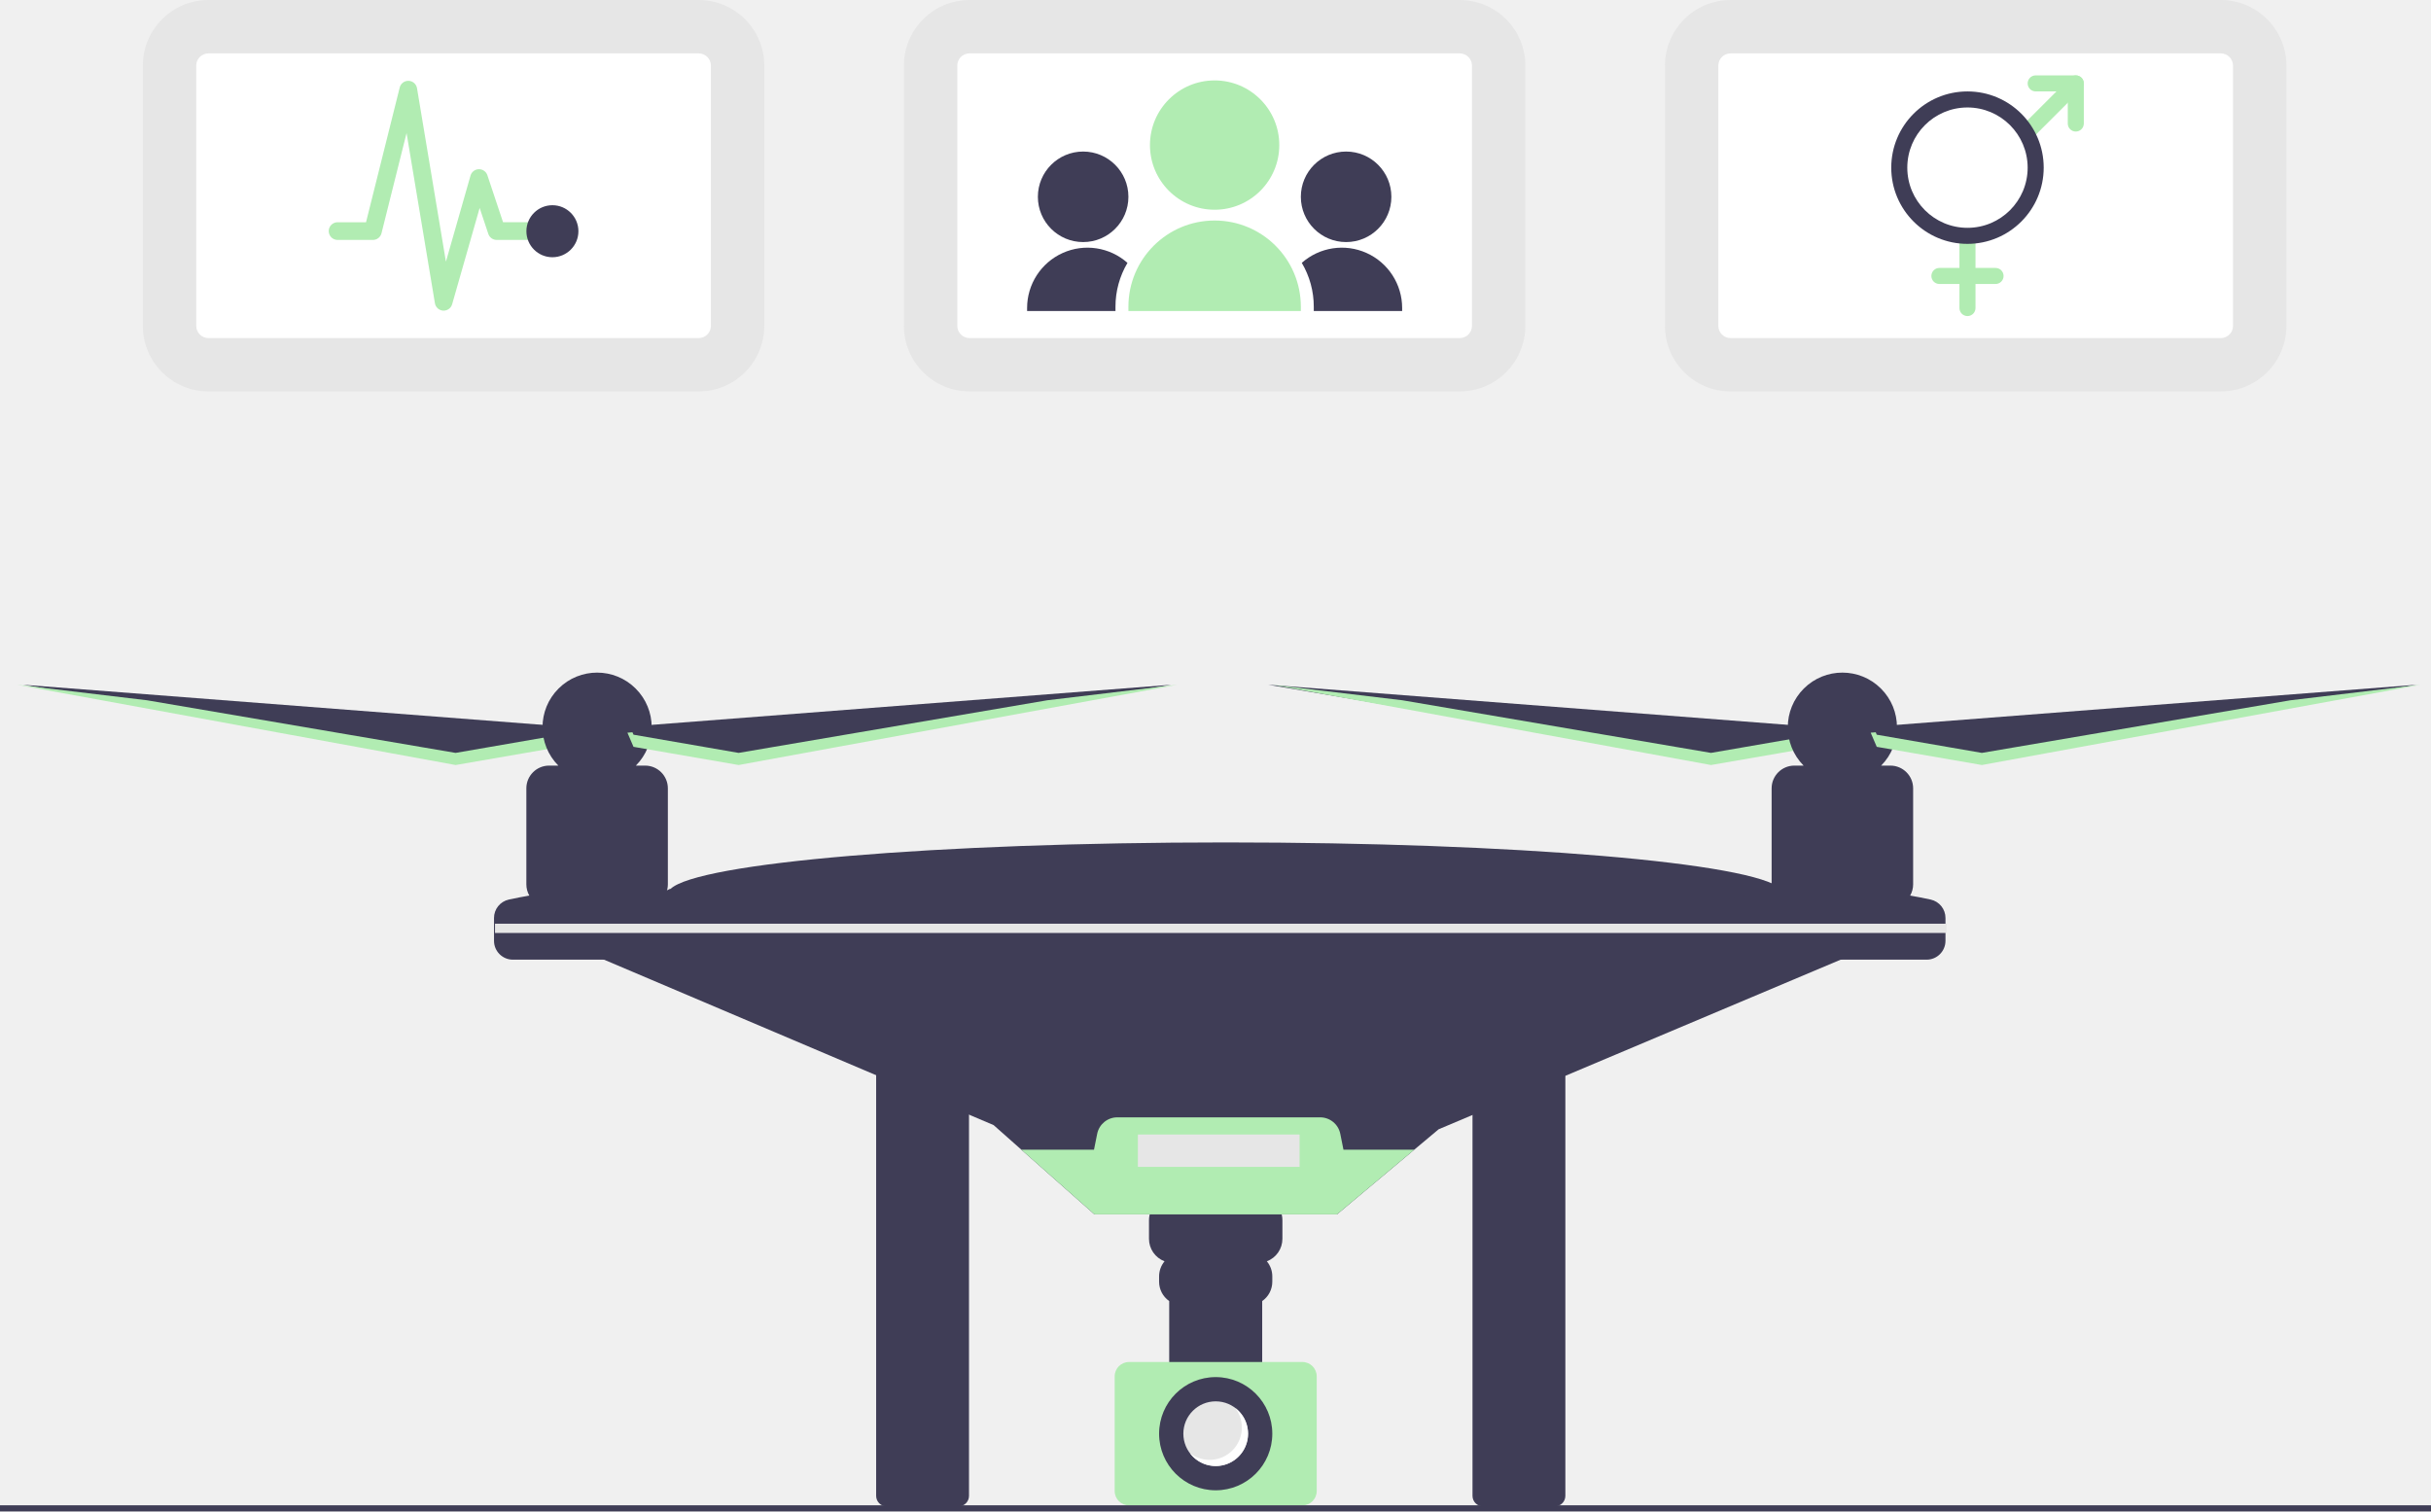
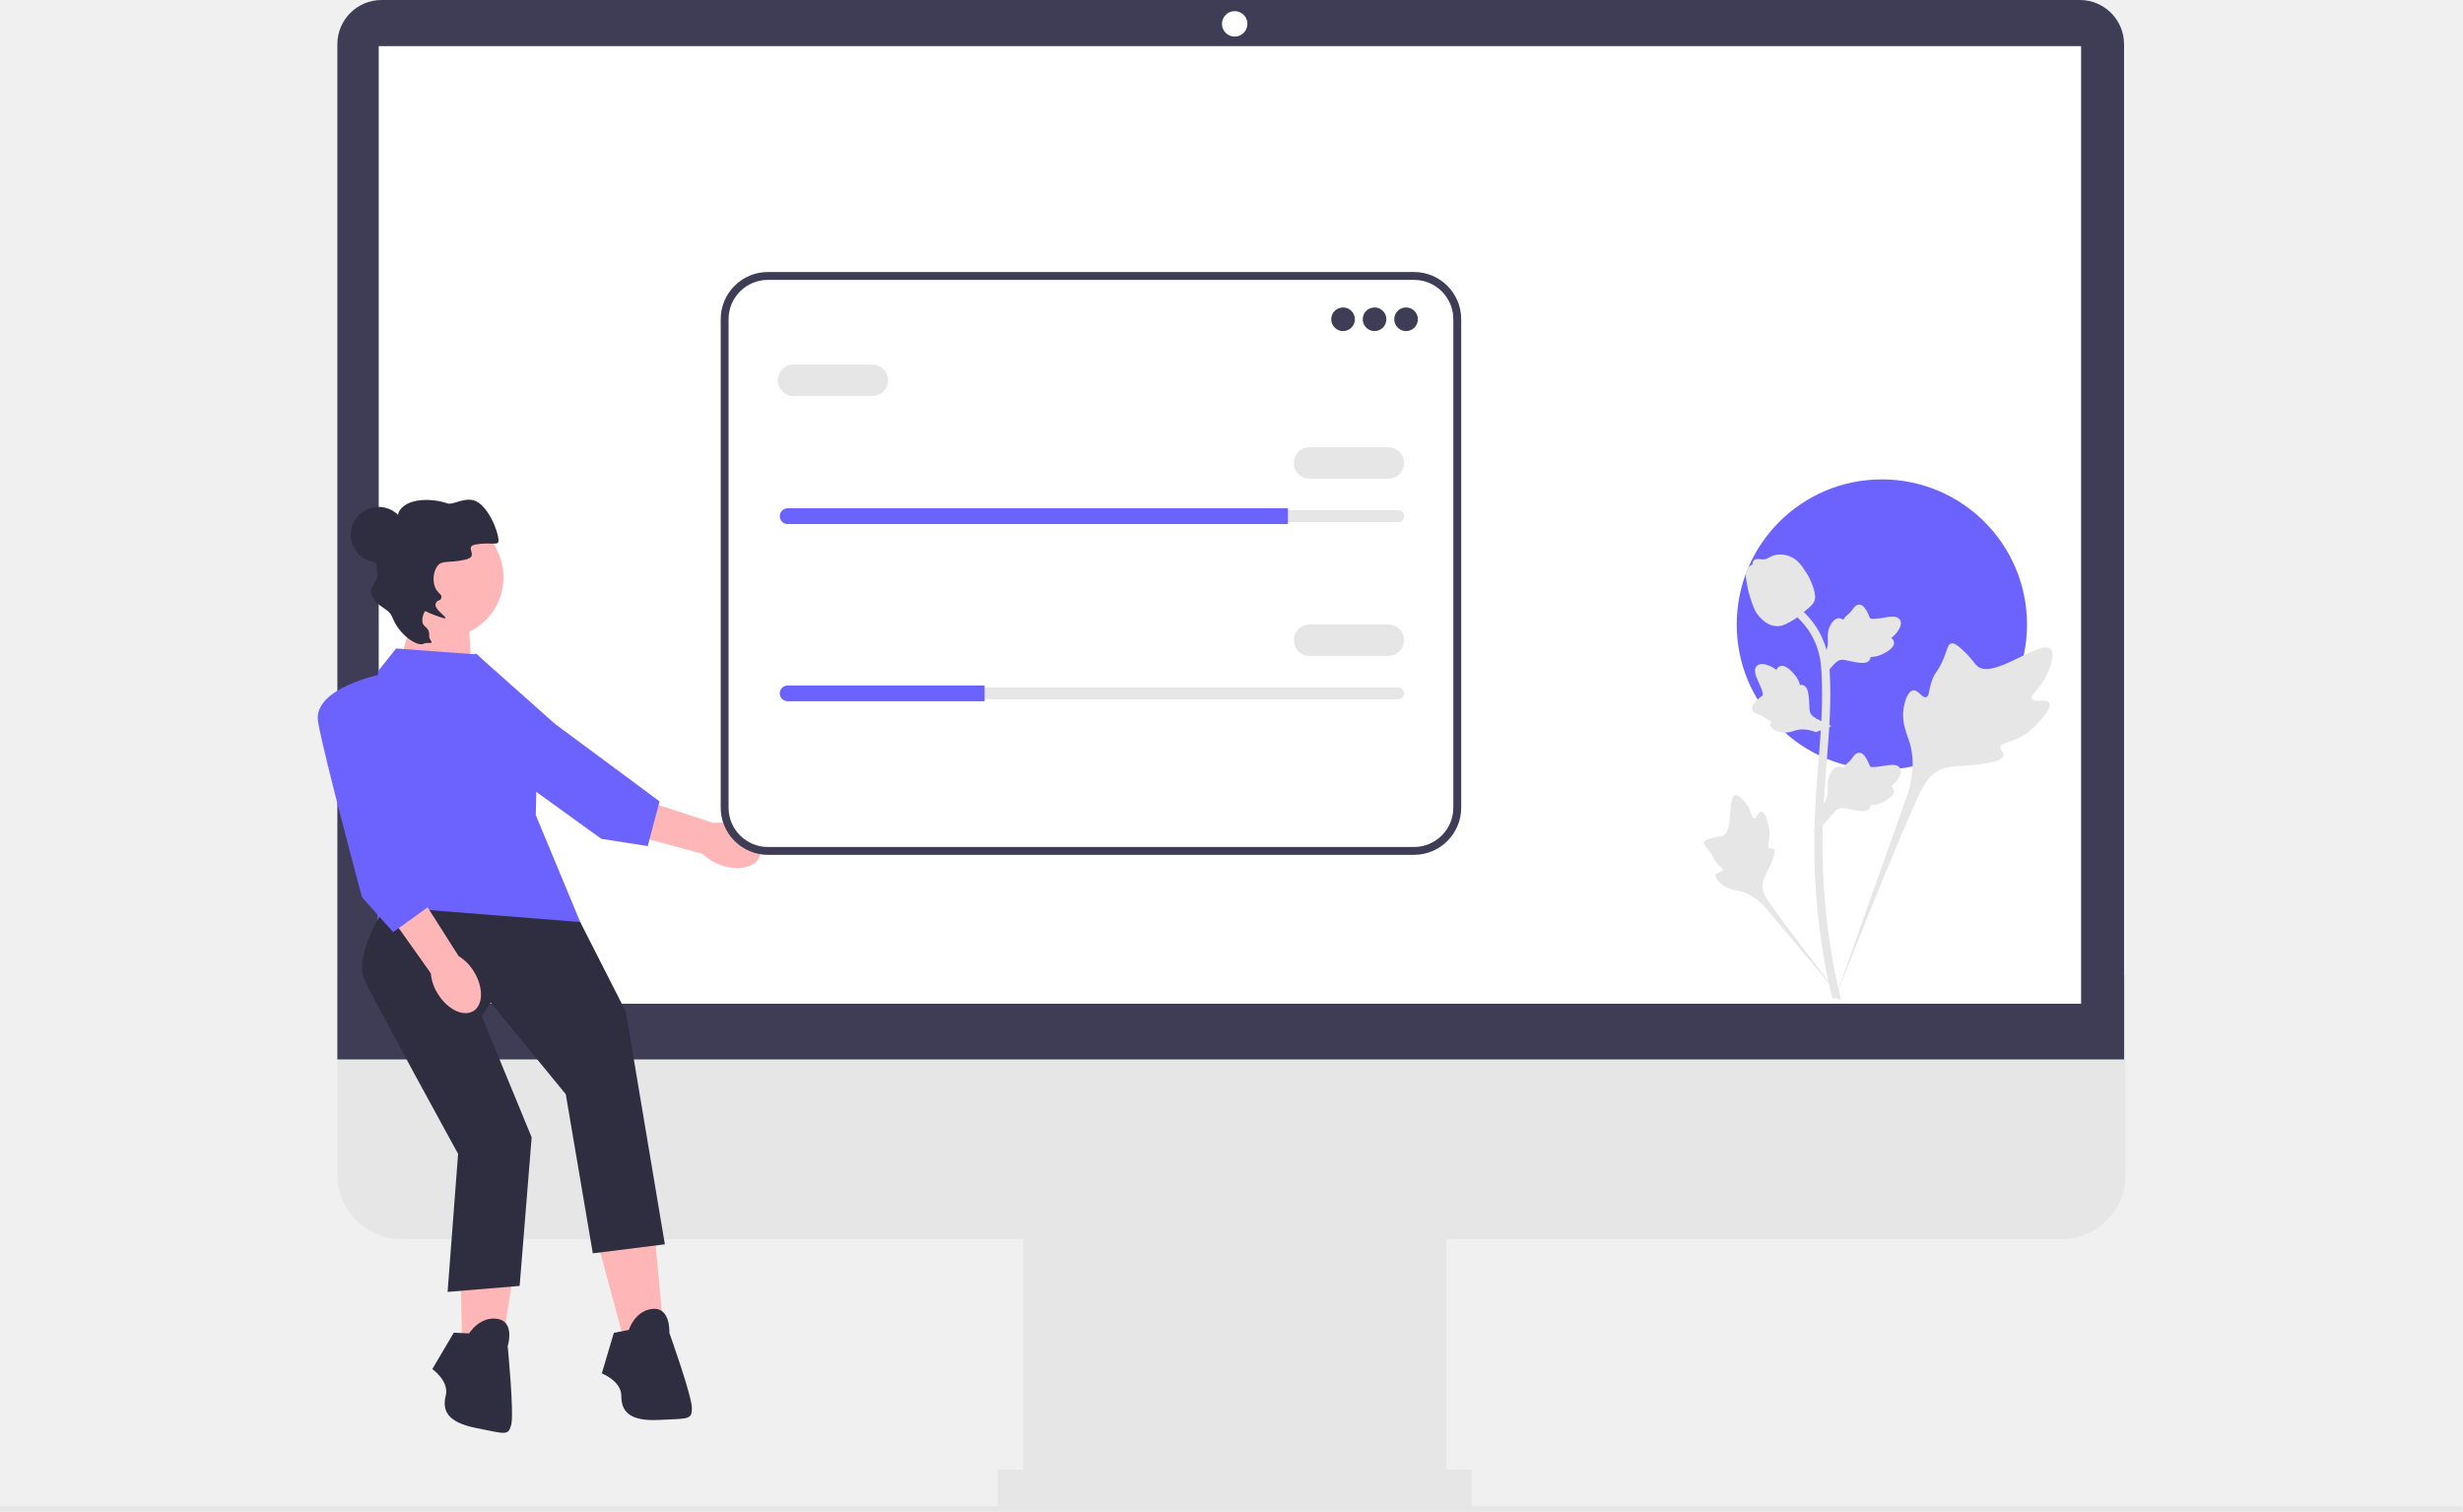
- <svg xmlns="http://www.w3.org/2000/svg" data-name="Layer 1" width="888" height="552.129" viewBox="0 0 888 552.129">
-   <path d="M479.902,562.186a3.868,3.868,0,0,0-3.863,3.863V720.363a3.868,3.868,0,0,0,3.863,3.863h26.196a3.868,3.868,0,0,0,3.863-3.863V566.049a3.868,3.868,0,0,0-3.863-3.863Z" transform="translate(-156 -173.9354)" fill="#3f3d56" />
-   <path d="M697.741,562.186a3.868,3.868,0,0,0-3.863,3.863V720.363a3.868,3.868,0,0,0,3.863,3.863h26.195a3.868,3.868,0,0,0,3.863-3.863V566.049a3.868,3.868,0,0,0-3.863-3.863Z" transform="translate(-156 -173.9354)" fill="#3f3d56" />
-   <polygon points="664.127 265.647 463.273 250.14 623.513 277.462 661.912 270.816 664.127 265.647" fill="#3f3d56" />
-   <polygon points="624.99 275.031 663.389 268.385 663.766 267.505 665.604 267.647 663.389 272.816 624.99 279.462 464.75 250.14 512.237 255.806 624.99 275.031" fill="#b1ecb2" />
-   <polygon points="209.251 265.647 8.396 250.14 168.637 277.462 207.036 270.816 209.251 265.647" fill="#3f3d56" />
-   <polygon points="166.422 275.031 204.82 268.385 205.198 267.505 207.036 267.647 204.82 272.816 166.422 279.462 6.181 250.14 53.668 255.806 166.422 275.031" fill="#b1ecb2" />
-   <path d="M854.095,520.072l-16.984.738-155.596,65.647L672.61,593.915l-28.23,23.63H555.767l-26.687-23.63-10.146-8.987-149.253-63.38-13.292-1.477,44.306-21.415h.236c10.043-9.533,97.016-16.984,202.833-16.984s192.791,7.451,202.833,16.984h.975Z" transform="translate(-156 -173.9354)" fill="#3f3d56" />
-   <path d="M399.479,499.752a8.276,8.276,0,0,0,.479-2.758V461.921a8.309,8.309,0,0,0-8.309-8.309h-3.374a19.938,19.938,0,1,0-28.326,0h-3.374a8.309,8.309,0,0,0-8.309,8.309v35.073a8.262,8.262,0,0,0,1.085,4.095c-2.508.44-5.016.917-7.523,1.469a6.877,6.877,0,0,0-5.376,6.724v8.333a6.887,6.887,0,0,0,6.887,6.887H421.372V503.826A177.613,177.613,0,0,0,399.479,499.752Z" transform="translate(-156 -173.9354)" fill="#3f3d56" />
-   <path d="M861.272,502.558c-2.508-.552-5.016-1.029-7.523-1.469a8.262,8.262,0,0,0,1.085-4.095V461.921a8.309,8.309,0,0,0-8.309-8.309h-3.374a19.938,19.938,0,1,0-28.326,0H811.452a8.309,8.309,0,0,0-8.309,8.309v35.073a8.276,8.276,0,0,0,.479,2.758,177.613,177.613,0,0,0-21.893,4.074v20.676h78.033a6.887,6.887,0,0,0,6.887-6.887v-8.333A6.877,6.877,0,0,0,861.272,502.558Z" transform="translate(-156 -173.9354)" fill="#3f3d56" />
-   <polygon points="681.85 265.647 882.704 250.14 722.464 277.462 684.065 270.816 681.85 265.647" fill="#3f3d56" />
-   <path d="M615.653,610.899H584.494a8.789,8.789,0,0,0-8.789,8.789v6.791a8.784,8.784,0,0,0,5.682,8.213,8.589,8.589,0,0,0-1.99,5.509v1.948a8.611,8.611,0,0,0,3.692,7.07v25.924h33.968V649.219a8.611,8.611,0,0,0,3.692-7.07v-1.948a8.589,8.589,0,0,0-1.99-5.509,8.784,8.784,0,0,0,5.682-8.213V619.688A8.789,8.789,0,0,0,615.653,610.899Z" transform="translate(-156 -173.9354)" fill="#3f3d56" />
-   <path d="M568.408,671.475a5.239,5.239,0,0,0-5.233,5.232v41.917a5.239,5.239,0,0,0,5.233,5.233h63.332a5.239,5.239,0,0,0,5.232-5.233V676.707a5.239,5.239,0,0,0-5.232-5.232Z" transform="translate(-156 -173.9354)" fill="#b1ecb2" />
-   <path d="M672.61,593.915l-28.23,23.63H555.767l-26.687-23.63h26.539l1.159-5.782a7.503,7.503,0,0,1,7.355-6.033h74.095a7.503,7.503,0,0,1,7.355,6.033l1.159,5.782Z" transform="translate(-156 -173.9354)" fill="#b1ecb2" />
-   <circle cx="444.073" cy="523.73" r="20.676" fill="#3f3d56" />
-   <circle cx="444.073" cy="523.73" r="11.815" fill="#e6e6e6" />
-   <path d="M607.215,688.269a11.799,11.799,0,0,1-16.538,16.538,11.804,11.804,0,1,0,16.538-16.538Z" transform="translate(-156 -173.9354)" fill="#fff" />
-   <rect x="180.821" y="337.43" width="530.196" height="3.382" fill="#e6e6e6" />
-   <polygon points="723.941 275.031 685.542 268.385 685.165 267.505 683.327 267.647 685.542 272.816 723.941 279.462 884.181 250.14 836.694 255.806 723.941 275.031" fill="#b1ecb2" />
-   <polygon points="226.973 265.647 427.828 250.14 267.587 277.462 229.189 270.816 226.973 265.647" fill="#3f3d56" />
-   <polygon points="269.803 275.031 231.404 268.385 231.027 267.505 229.189 267.647 231.404 272.816 269.803 279.462 430.043 250.14 382.556 255.806 269.803 275.031" fill="#b1ecb2" />
-   <rect x="415.644" y="414.442" width="59.075" height="11.815" fill="#e6e6e6" />
-   <path d="M411.217,173.935H232.146a23.992,23.992,0,0,0-23.965,23.965v95.071a23.992,23.992,0,0,0,23.965,23.965H411.217a23.992,23.992,0,0,0,23.965-23.965V197.9a23.992,23.992,0,0,0-23.965-23.965Z" transform="translate(-156 -173.9354)" fill="#e6e6e6" />
-   <path d="M232.145,193.435a4.469,4.469,0,0,0-4.464,4.464V292.971a4.469,4.469,0,0,0,4.464,4.464H411.217a4.469,4.469,0,0,0,4.464-4.464V197.9a4.469,4.469,0,0,0-4.464-4.464Z" transform="translate(-156 -173.9354)" fill="#fff" />
-   <path d="M318.058,287.413q-.092,0-.184-.005a3.229,3.229,0,0,1-3.002-2.693l-10.364-62.183-9.151,36.603a3.229,3.229,0,0,1-3.133,2.446h-12.916a3.229,3.229,0,1,1,0-6.458H289.703l12.305-49.219a3.229,3.229,0,0,1,6.318.252l10.561,63.368,8.981-31.434a3.229,3.229,0,0,1,6.168-.134l5.722,17.166h10.589a3.229,3.229,0,0,1,0,6.458H337.431a3.229,3.229,0,0,1-3.063-2.208l-3.158-9.472L321.161,285.071A3.229,3.229,0,0,1,318.058,287.413Z" transform="translate(-156 -173.9354)" fill="#b1ecb2" />
-   <circle cx="201.784" cy="84.467" r="9.5" fill="#3f3d56" />
-   <path d="M689.217,173.935H510.146a23.992,23.992,0,0,0-23.965,23.965v95.071a23.992,23.992,0,0,0,23.965,23.965H689.217a23.992,23.992,0,0,0,23.965-23.965V197.9a23.992,23.992,0,0,0-23.965-23.965Z" transform="translate(-156 -173.9354)" fill="#e6e6e6" />
-   <path d="M510.145,193.435a4.469,4.469,0,0,0-4.464,4.464V292.971a4.469,4.469,0,0,0,4.464,4.464H689.217a4.469,4.469,0,0,0,4.464-4.464V197.9a4.469,4.469,0,0,0-4.464-4.464Z" transform="translate(-156 -173.9354)" fill="#fff" />
-   <circle cx="443.681" cy="52.997" r="23.621" fill="#b1ecb2" />
-   <path d="M443.681,80.555h0a31.494,31.494,0,0,1,31.494,31.494v1.575a0,0,0,0,1,0,0H412.187a0,0,0,0,1,0,0v-1.575A31.494,31.494,0,0,1,443.681,80.555Z" fill="#b1ecb2" />
-   <circle cx="395.652" cy="71.894" r="16.534" fill="#3f3d56" />
-   <path d="M567.846,269.96a22.041,22.041,0,0,0-36.664,16.496v1.102h32.282v-1.575A31.34,31.34,0,0,1,567.846,269.96Z" transform="translate(-156 -173.9354)" fill="#3f3d56" />
-   <circle cx="491.71" cy="71.894" r="16.534" fill="#3f3d56" />
-   <path d="M631.517,269.96a22.041,22.041,0,0,1,36.664,16.496v1.102H635.899v-1.575A31.34,31.34,0,0,0,631.517,269.96Z" transform="translate(-156 -173.9354)" fill="#3f3d56" />
-   <path d="M967.217,173.935H788.146a23.992,23.992,0,0,0-23.965,23.965v95.071a23.992,23.992,0,0,0,23.965,23.965H967.217a23.992,23.992,0,0,0,23.965-23.965V197.9a23.992,23.992,0,0,0-23.965-23.965Z" transform="translate(-156 -173.9354)" fill="#e6e6e6" />
-   <path d="M788.145,193.435a4.469,4.469,0,0,0-4.464,4.464V292.971a4.469,4.469,0,0,0,4.464,4.464H967.217a4.469,4.469,0,0,0,4.464-4.464V197.9a4.469,4.469,0,0,0-4.464-4.464Z" transform="translate(-156 -173.9354)" fill="#fff" />
-   <path d="M874.683,289.399a2.931,2.931,0,0,1-2.931-2.931V263.021a2.931,2.931,0,0,1,5.862,0V286.468A2.931,2.931,0,0,1,874.683,289.399Z" transform="translate(-156 -173.9354)" fill="#b1ecb2" />
-   <path d="M884.941,277.675h-20.516a2.931,2.931,0,1,1,0-5.862h20.516a2.931,2.931,0,1,1,0,5.862Z" transform="translate(-156 -173.9354)" fill="#b1ecb2" />
-   <path d="M914.25,221.988a2.931,2.931,0,0,1-2.931-2.931V207.334H899.596a2.931,2.931,0,1,1,0-5.862h14.655a2.931,2.931,0,0,1,2.931,2.931v14.655A2.931,2.931,0,0,1,914.25,221.988Z" transform="translate(-156 -173.9354)" fill="#b1ecb2" />
-   <path d="M896.533,225.051a2.931,2.931,0,0,1-2.072-5.003l17.717-17.717a2.931,2.931,0,0,1,4.145,4.145L898.605,224.193A2.922,2.922,0,0,1,896.533,225.051Z" transform="translate(-156 -173.9354)" fill="#b1ecb2" />
-   <path d="M874.683,263.021a27.844,27.844,0,1,1,27.844-27.844A27.875,27.875,0,0,1,874.683,263.021Zm0-49.825a21.982,21.982,0,1,0,21.982,21.982A22.007,22.007,0,0,0,874.683,213.195Z" transform="translate(-156 -173.9354)" fill="#3f3d56" />
-   <rect y="549.889" width="888" height="2.241" fill="#3f3d56" />
+ <svg xmlns="http://www.w3.org/2000/svg" width="774.04" height="475.137" viewBox="0 0 774.04 475.137">
+   <path d="M647.792,389.5H126.248c-11.154,0-20.229-9.074-20.229-20.229v-62.771H668.02v62.771c0,11.154-9.074,20.229-20.229,20.229Z" fill="#e6e6e6" />
+   <rect x="321.52" y="379" width="133" height="95" fill="#e6e6e6" />
+   <rect x="313.52" y="462" width="149" height="12" fill="#e6e6e6" />
+   <path d="M667.52,333H106.02V13.882c0-7.654,6.228-13.882,13.882-13.882H653.639c7.654,0,13.882,6.228,13.882,13.882V333Z" fill="#3f3d56" />
+   <circle cx="388.02" cy="7.5" r="4" fill="#fff" />
+   <rect x="119.02" y="14.5" width="535" height="301" fill="#fff" />
+   <circle cx="591.406" cy="196.296" r="45.614" fill="#6c63ff" />
+   <path d="M774.04,474.297h0c0,.464-.376,.84-.84,.84H0v-1.68H773.2c.464,0,.84,.376,.84,.84Z" fill="#e6e6e6" />
+   <g>
+     <polygon points="130.953 189.663 125.189 209.835 148.243 211.276 146.803 187.501 130.953 189.663" fill="#ffb6b6" />
+     <g>
+       <g>
+         <path id="uuid-a6c07e27-609a-42c1-9803-308006772003-104" d="M226.73,272.011c5.471,1.868,10.869,.559,12.057-2.923s-2.284-7.817-7.757-9.685c-2.176-.776-4.506-1.02-6.796-.711l-23.28-7.621-3.343,11.001,23.305,6.345c1.623,1.645,3.617,2.877,5.814,3.594Z" fill="#ffb6b6" />
+         <path d="M149.479,205.361s-14.431,17.361-6.082,24.544c8.349,7.183,45.631,33.775,45.631,33.775l14.535,2.263,3.717-14.05-32.82-24.319-24.981-22.213Z" fill="#6c63ff" />
+       </g>
+       <polygon points="187.716 390.18 195.736 419.902 208.474 417.543 205.643 386.878 187.716 390.18" fill="#ffb6b6" />
+       <path d="M197.623,418.015l-4.718,.944-3.774,12.738s6.133,2.359,6.133,7.077,2.359,8.02,11.794,7.548,10.379,0,10.379-3.774-7.077-23.588-7.077-23.588c0,0,.472-8.02-5.189-7.548s-7.548,6.605-7.548,6.605Z" fill="#2f2e41" />
+       <polygon points="144.589 389.718 145.136 420.497 158.065 421.309 162.781 390.877 144.589 389.718" fill="#ffb6b6" />
+       <path d="M147.426,419.126l-4.805-.233-6.76,11.437s5.375,3.78,4.227,8.356,.337,8.353,9.603,10.191c9.267,1.838,10.067,2.525,10.985-1.135,.918-3.661-1.124-24.601-1.124-24.601,0,0,2.409-7.664-3.197-8.584-5.606-.92-8.928,4.57-8.928,4.57Z" fill="#2f2e41" />
+       <path d="M149.975,205.719l-25.475-1.887-5.661,7.077s-2.831,47.648-.944,52.366,.472,31.608,.472,31.608l64.222-4.482-14.214-34.203,.472-19.814-12.738-24.06-6.133-6.605Z" fill="#6c63ff" />
+       <path d="M121.197,284.976s-10.379,15.097-6.605,23.117,29.374,54.587,29.374,54.587l-3.302,43.403,22.645-1.887,3.774-46.705-15.693-38.075,2.831-4.246,23.588,28.778,8.492,50.007,22.645-2.831-12.266-73.124-14.335-28.184-61.148-4.84Z" fill="#2f2e41" />
+       <circle cx="118.979" cy="168.082" r="8.746" fill="#2f2e41" />
+       <circle cx="139.178" cy="181.459" r="19.048" fill="#ffb6b6" />
+       <path d="M133.139,202.342c-2.024,1.072-7.721-2.865-9.759-8.14-1.311-3.394-4.499-2.829-6.533-7.062-1.185-2.466,2.354-4.879,1.77-7.011-1.058-3.864,.268-7.32,.437-7.744,1.459-3.656,3.608-3.571,5.342-7.825,1.044-2.562,.374-2.862,1.252-4.172,2.532-3.782,9.879-3.926,15.06-2.137,1.793,.619,6.112-2.698,9.618-.295,4.131,2.831,6.879,10.99,6.247,12.485-.384,.908-2.523-.017-6.971,.682-4.118,.647,1.317,3.724-3.317,4.773-5.48,1.24-7.131,.108-8.65,1.842-1.605,1.833-1.902,5.542-.437,7.744,.727,1.093,1.664,1.478,1.547,2.239-.214,1.388-1.448,.634-1.852,2.106-.47,1.713,3.433,3.959,3.094,4.477-.068,.104-.361,.217-4.172-1.252-1.522-.587-2.109-1.093-2.279-.906-.276,.303-1.645,3.345-.09,4.639,2.42,2.013,.743,2.813,1.846,4.39,1.138,1.626-.866,.486-2.152,1.168Z" fill="#2f2e41" />
+       <g>
+         <path id="uuid-cdcc4a7b-c7e9-4136-bdd1-e7c84b73eb6c-105" d="M137.599,312.396c3.04,4.917,8.041,7.334,11.17,5.399,3.129-1.935,3.201-7.489,.159-12.407-1.188-1.981-2.833-3.649-4.798-4.865l-13.143-20.671-9.569,6.374,13.973,19.702c.209,2.302,.966,4.52,2.209,6.468Z" fill="#ffb6b6" />
+         <path d="M120.253,211.852s-22.173,4.246-20.286,15.097,13.798,55.069,13.798,55.069l9.79,10.979,11.794-8.492-9.907-39.628-5.189-33.024Z" fill="#6c63ff" />
+       </g>
+     </g>
+   </g>
+   <g>
+     <path d="M643.975,220.914c-.872-1.47-4.644,.104-5.338-1.23-.691-1.33,2.814-3.355,4.816-7.983,.361-.835,2.637-6.094,.952-7.716-3.193-3.076-17.804,9.618-22.918,5.464-1.122-.912-1.906-2.731-5.302-5.686-1.351-1.175-2.168-1.706-2.959-1.509-1.122,.28-1.211,1.782-2.414,4.734-1.804,4.428-2.871,4.16-3.923,7.693-.78,2.622-.602,4.147-1.52,4.444-1.299,.42-2.496-2.361-4.142-2.112-1.68,.254-2.696,3.493-3.017,5.918-.602,4.55,1.069,7.553,1.995,10.71,1.007,3.431,1.604,8.649-.721,16.036l-23.007,64.822c5.079-13.301,19.786-49.763,25.966-63.313,1.784-3.911,3.754-7.879,7.798-9.445,3.894-1.508,9.242-.607,16.06-2.25,.796-.192,3.006-.754,3.284-2.054,.23-1.074-1.07-1.674-.87-2.68,.268-1.35,2.824-1.366,5.964-2.924,2.215-1.098,3.594-2.404,4.781-3.527,.358-.339,5.675-5.434,4.514-7.391h-0Z" fill="#e6e6e6" />
+     <path d="M553.46,255.039c-.973,.004-1.289,2.309-2.144,2.265-.852-.044-.835-2.349-2.528-4.667-.305-.418-2.23-3.052-3.513-2.694-2.431,.68-.417,11.513-3.931,12.825-.771,.288-1.891,.147-4.321,.962-.967,.324-1.463,.572-1.594,1.017-.186,.631,.525,1.108,1.627,2.551,1.653,2.163,1.213,2.61,2.644,4.145,1.062,1.14,1.862,1.492,1.742,2.028-.169,.759-1.879,.544-2.232,1.424-.36,.898,.936,2.331,2.034,3.188,2.06,1.609,4.015,1.655,5.832,2.111,1.974,.496,4.708,1.708,7.663,4.981l25.177,29.995c-5.063-6.331-18.715-24.069-23.583-31.012-1.405-2.004-2.784-4.116-2.385-6.553,.384-2.346,2.368-4.711,3.529-8.531,.136-.446,.497-1.693-.06-2.204-.461-.423-1.13,.042-1.567-.346-.585-.521,.144-1.78,.286-3.771,.1-1.404-.143-2.458-.352-3.364-.063-.273-1.03-4.353-2.325-4.348v0Z" fill="#e6e6e6" />
+     <path d="M572.875,259.397l-.586-5.234,.268-.397c1.24-1.835,1.872-3.627,1.879-5.328,.001-.27-.011-.541-.024-.816-.051-1.092-.114-2.449,.594-4.031,.397-.882,1.511-2.924,3.187-2.671,.451,.063,.792,.27,1.051,.513,.038-.061,.077-.121,.119-.187,.522-.796,.935-1.137,1.333-1.466,.306-.253,.622-.513,1.117-1.13,.217-.27,.387-.508,.529-.708,.433-.604,1-1.324,1.998-1.312,1.067,.051,1.625,.933,1.995,1.516,.661,1.041,.96,1.792,1.159,2.29,.072,.182,.154,.387,.196,.45,.344,.505,3.138,.033,4.19-.139,2.364-.394,4.41-.735,5.253,.756,.604,1.067,.155,2.477-1.374,4.304-.476,.569-.983,1.001-1.433,1.34,.373,.222,.706,.564,.842,1.099h0c.318,1.269-.772,2.54-3.24,3.783-.613,.311-1.438,.725-2.594,.925-.545,.094-1.035,.116-1.454,.129-.009,.243-.066,.505-.214,.776-.433,.796-1.336,1.175-2.695,1.084-1.496-.078-2.728-.364-3.815-.614-.949-.217-1.767-.402-2.409-.359-1.19,.096-2.108,1.049-3.184,2.285l-2.688,3.142h-0Z" fill="#e6e6e6" />
+     <path d="M575.595,228.233l-4.914,1.895-.452-.159c-2.089-.734-3.983-.89-5.63-.466-.262,.067-.52,.148-.784,.23-1.043,.326-2.34,.731-4.05,.448-.954-.16-3.212-.72-3.392-2.405-.053-.452,.061-.835,.23-1.147-.068-.021-.137-.044-.211-.067-.902-.303-1.337-.616-1.756-.918-.322-.232-.654-.471-1.376-.794-.317-.142-.589-.245-.819-.333-.694-.266-1.535-.631-1.776-1.6-.222-1.044,.49-1.808,.961-2.315,.84-.903,1.49-1.383,1.921-1.702,.158-.116,.335-.247,.385-.304,.402-.461-.764-3.043-1.197-4.018-.981-2.187-1.83-4.079-.601-5.273,.878-.855,2.356-.779,4.512,.237,.671,.317,1.217,.697,1.659,1.046,.121-.417,.366-.826,.85-1.093h0c1.146-.63,2.653,.103,4.482,2.174,.456,.514,1.066,1.207,1.553,2.275,.229,.503,.375,.972,.494,1.374,.237-.053,.506-.065,.805,.01,.88,.217,1.476,.994,1.732,2.332,.304,1.467,.34,2.731,.374,3.846,.03,.973,.059,1.811,.264,2.421,.395,1.127,1.549,1.773,3.018,2.501l3.721,1.803-0,0Z" fill="#e6e6e6" />
+     <path d="M572.875,212.813l-.586-5.234,.268-.397c1.24-1.835,1.872-3.627,1.879-5.328,.001-.27-.011-.541-.024-.816-.051-1.092-.114-2.449,.594-4.031,.397-.882,1.511-2.924,3.187-2.671,.451,.063,.792,.27,1.051,.513,.038-.061,.077-.121,.119-.187,.522-.796,.935-1.137,1.333-1.466,.306-.253,.622-.513,1.117-1.13,.217-.27,.387-.508,.529-.708,.433-.604,1-1.324,1.998-1.312,1.067,.051,1.625,.933,1.995,1.516,.661,1.041,.96,1.792,1.159,2.29,.072,.182,.154,.387,.196,.45,.344,.505,3.138,.033,4.19-.139,2.364-.394,4.41-.735,5.253,.756,.604,1.067,.155,2.477-1.374,4.304-.476,.569-.983,1.001-1.433,1.34,.373,.222,.706,.564,.842,1.099h0c.318,1.269-.772,2.54-3.24,3.783-.613,.311-1.438,.725-2.594,.925-.545,.094-1.035,.116-1.454,.129-.009,.243-.066,.505-.214,.776-.433,.796-1.336,1.175-2.695,1.084-1.496-.078-2.728-.364-3.815-.614-.949-.217-1.767-.402-2.409-.359-1.19,.096-2.108,1.049-3.184,2.285l-2.688,3.142h-0Z" fill="#e6e6e6" />
+     <path d="M578.23,314.412l-1.097-.687-.265-1.266,.265,1.266-1.279,.147c-.02-.119-.09-.392-.195-.819-.572-2.34-2.318-9.462-3.773-20.679-1.016-7.83-1.591-15.879-1.71-23.929-.119-8.062,.263-14.166,.569-19.071,.231-3.7,.512-7.223,.787-10.655,.733-9.169,1.424-17.831,.91-27.419-.114-2.141-.353-6.596-2.956-11.338-1.51-2.75-3.59-5.191-6.183-7.253l1.612-2.027c2.862,2.28,5.163,4.984,6.84,8.037,2.886,5.257,3.147,10.112,3.272,12.445,.523,9.758-.176,18.503-.916,27.76-.273,3.42-.553,6.927-.783,10.612-.303,4.86-.681,10.911-.564,18.869,.116,7.954,.685,15.905,1.687,23.636,1.438,11.075,3.158,18.091,3.723,20.396,.301,1.231,.364,1.489,.056,1.976v-0Z" fill="#e6e6e6" />
+     <path d="M558.558,196.82c-.106,0-.214-.003-.322-.01-2.204-.119-4.245-1.438-6.067-3.92-.854-1.168-1.291-2.5-2.163-5.156-.135-.409-.792-2.487-1.192-5.345-.262-1.868-.229-2.649,.142-3.339,.411-.768,1.075-1.304,1.823-1.666-.033-.248-.006-.503,.101-.763,.441-1.079,1.614-.938,2.248-.869,.321,.04,.722,.094,1.154,.071,.68-.033,1.045-.235,1.599-.538,.529-.291,1.188-.652,2.165-.852,1.926-.402,3.54,.144,4.072,.323,2.799,.933,4.179,3.109,5.776,5.628,.318,.505,1.412,2.345,2.133,4.868,.521,1.82,.447,2.628,.291,3.23-.318,1.236-1.07,1.944-2.98,3.505-1.994,1.635-2.995,2.454-3.854,2.952-2,1.155-3.256,1.88-4.925,1.88v0Z" fill="#e6e6e6" />
+   </g>
+   <g>
+     <path d="M444.384,268.703H241.318c-8.175,0-14.825-6.651-14.825-14.825V100.325c0-8.174,6.65-14.825,14.825-14.825h203.066c8.175,0,14.825,6.651,14.825,14.825V253.877c0,8.174-6.65,14.825-14.825,14.825Z" fill="#fff" />
+     <path d="M444.384,268.703H241.318c-8.175,0-14.825-6.651-14.825-14.825V100.325c0-8.174,6.65-14.825,14.825-14.825h203.066c8.175,0,14.825,6.651,14.825,14.825V253.877c0,8.174-6.65,14.825-14.825,14.825ZM241.318,87.976c-6.809,0-12.35,5.54-12.35,12.35V253.877c0,6.809,5.54,12.35,12.35,12.35h203.066c6.809,0,12.35-5.54,12.35-12.35V100.325c0-6.809-5.54-12.35-12.35-12.35H241.318Z" fill="#3f3d56" />
+     <circle cx="422.074" cy="100.354" r="3.714" fill="#3f3d56" />
+     <circle cx="431.976" cy="100.354" r="3.714" fill="#3f3d56" />
+     <circle cx="441.879" cy="100.354" r="3.714" fill="#3f3d56" />
+     <path d="M247.536,160.39c-1.024,0-1.857,.833-1.857,1.857,0,.499,.193,.961,.543,1.302,.353,.361,.815,.555,1.314,.555h191.868c1.024,0,1.857-.833,1.857-1.857,0-.499-.193-.961-.543-1.302-.353-.361-.815-.555-1.314-.555H247.536Z" fill="#e6e6e6" />
+     <path d="M404.744,159.771v4.951H247.536c-.681,0-1.3-.272-1.745-.73-.458-.446-.73-1.065-.73-1.745,0-1.362,1.114-2.476,2.476-2.476h157.208Z" fill="#6c63ff" />
+     <path d="M436.309,150.487h-24.757c-2.73,0-4.951-2.221-4.951-4.951s2.221-4.951,4.951-4.951h24.757c2.73,0,4.951,2.221,4.951,4.951s-2.221,4.951-4.951,4.951Z" fill="#e6e6e6" />
+     <path d="M274.15,124.492h-24.757c-2.73,0-4.951-2.221-4.951-4.951s2.221-4.951,4.951-4.951h24.757c2.73,0,4.951,2.221,4.951,4.951s-2.221,4.951-4.951,4.951Z" fill="#e6e6e6" />
+     <path d="M247.536,216.094c-1.024,0-1.857,.833-1.857,1.857,0,.499,.193,.961,.543,1.302,.353,.361,.815,.555,1.314,.555h191.868c1.024,0,1.857-.833,1.857-1.857,0-.499-.193-.961-.543-1.302-.353-.361-.815-.555-1.314-.555H247.536Z" fill="#e6e6e6" />
+     <path d="M309.429,215.475v4.951h-61.893c-.681,0-1.3-.272-1.745-.73-.458-.446-.73-1.065-.73-1.745,0-1.362,1.114-2.476,2.476-2.476h61.893Z" fill="#6c63ff" />
+     <path d="M436.309,206.191h-24.757c-2.73,0-4.951-2.221-4.951-4.951s2.221-4.951,4.951-4.951h24.757c2.73,0,4.951,2.221,4.951,4.951s-2.221,4.951-4.951,4.951Z" fill="#e6e6e6" />
+   </g>
</svg>
